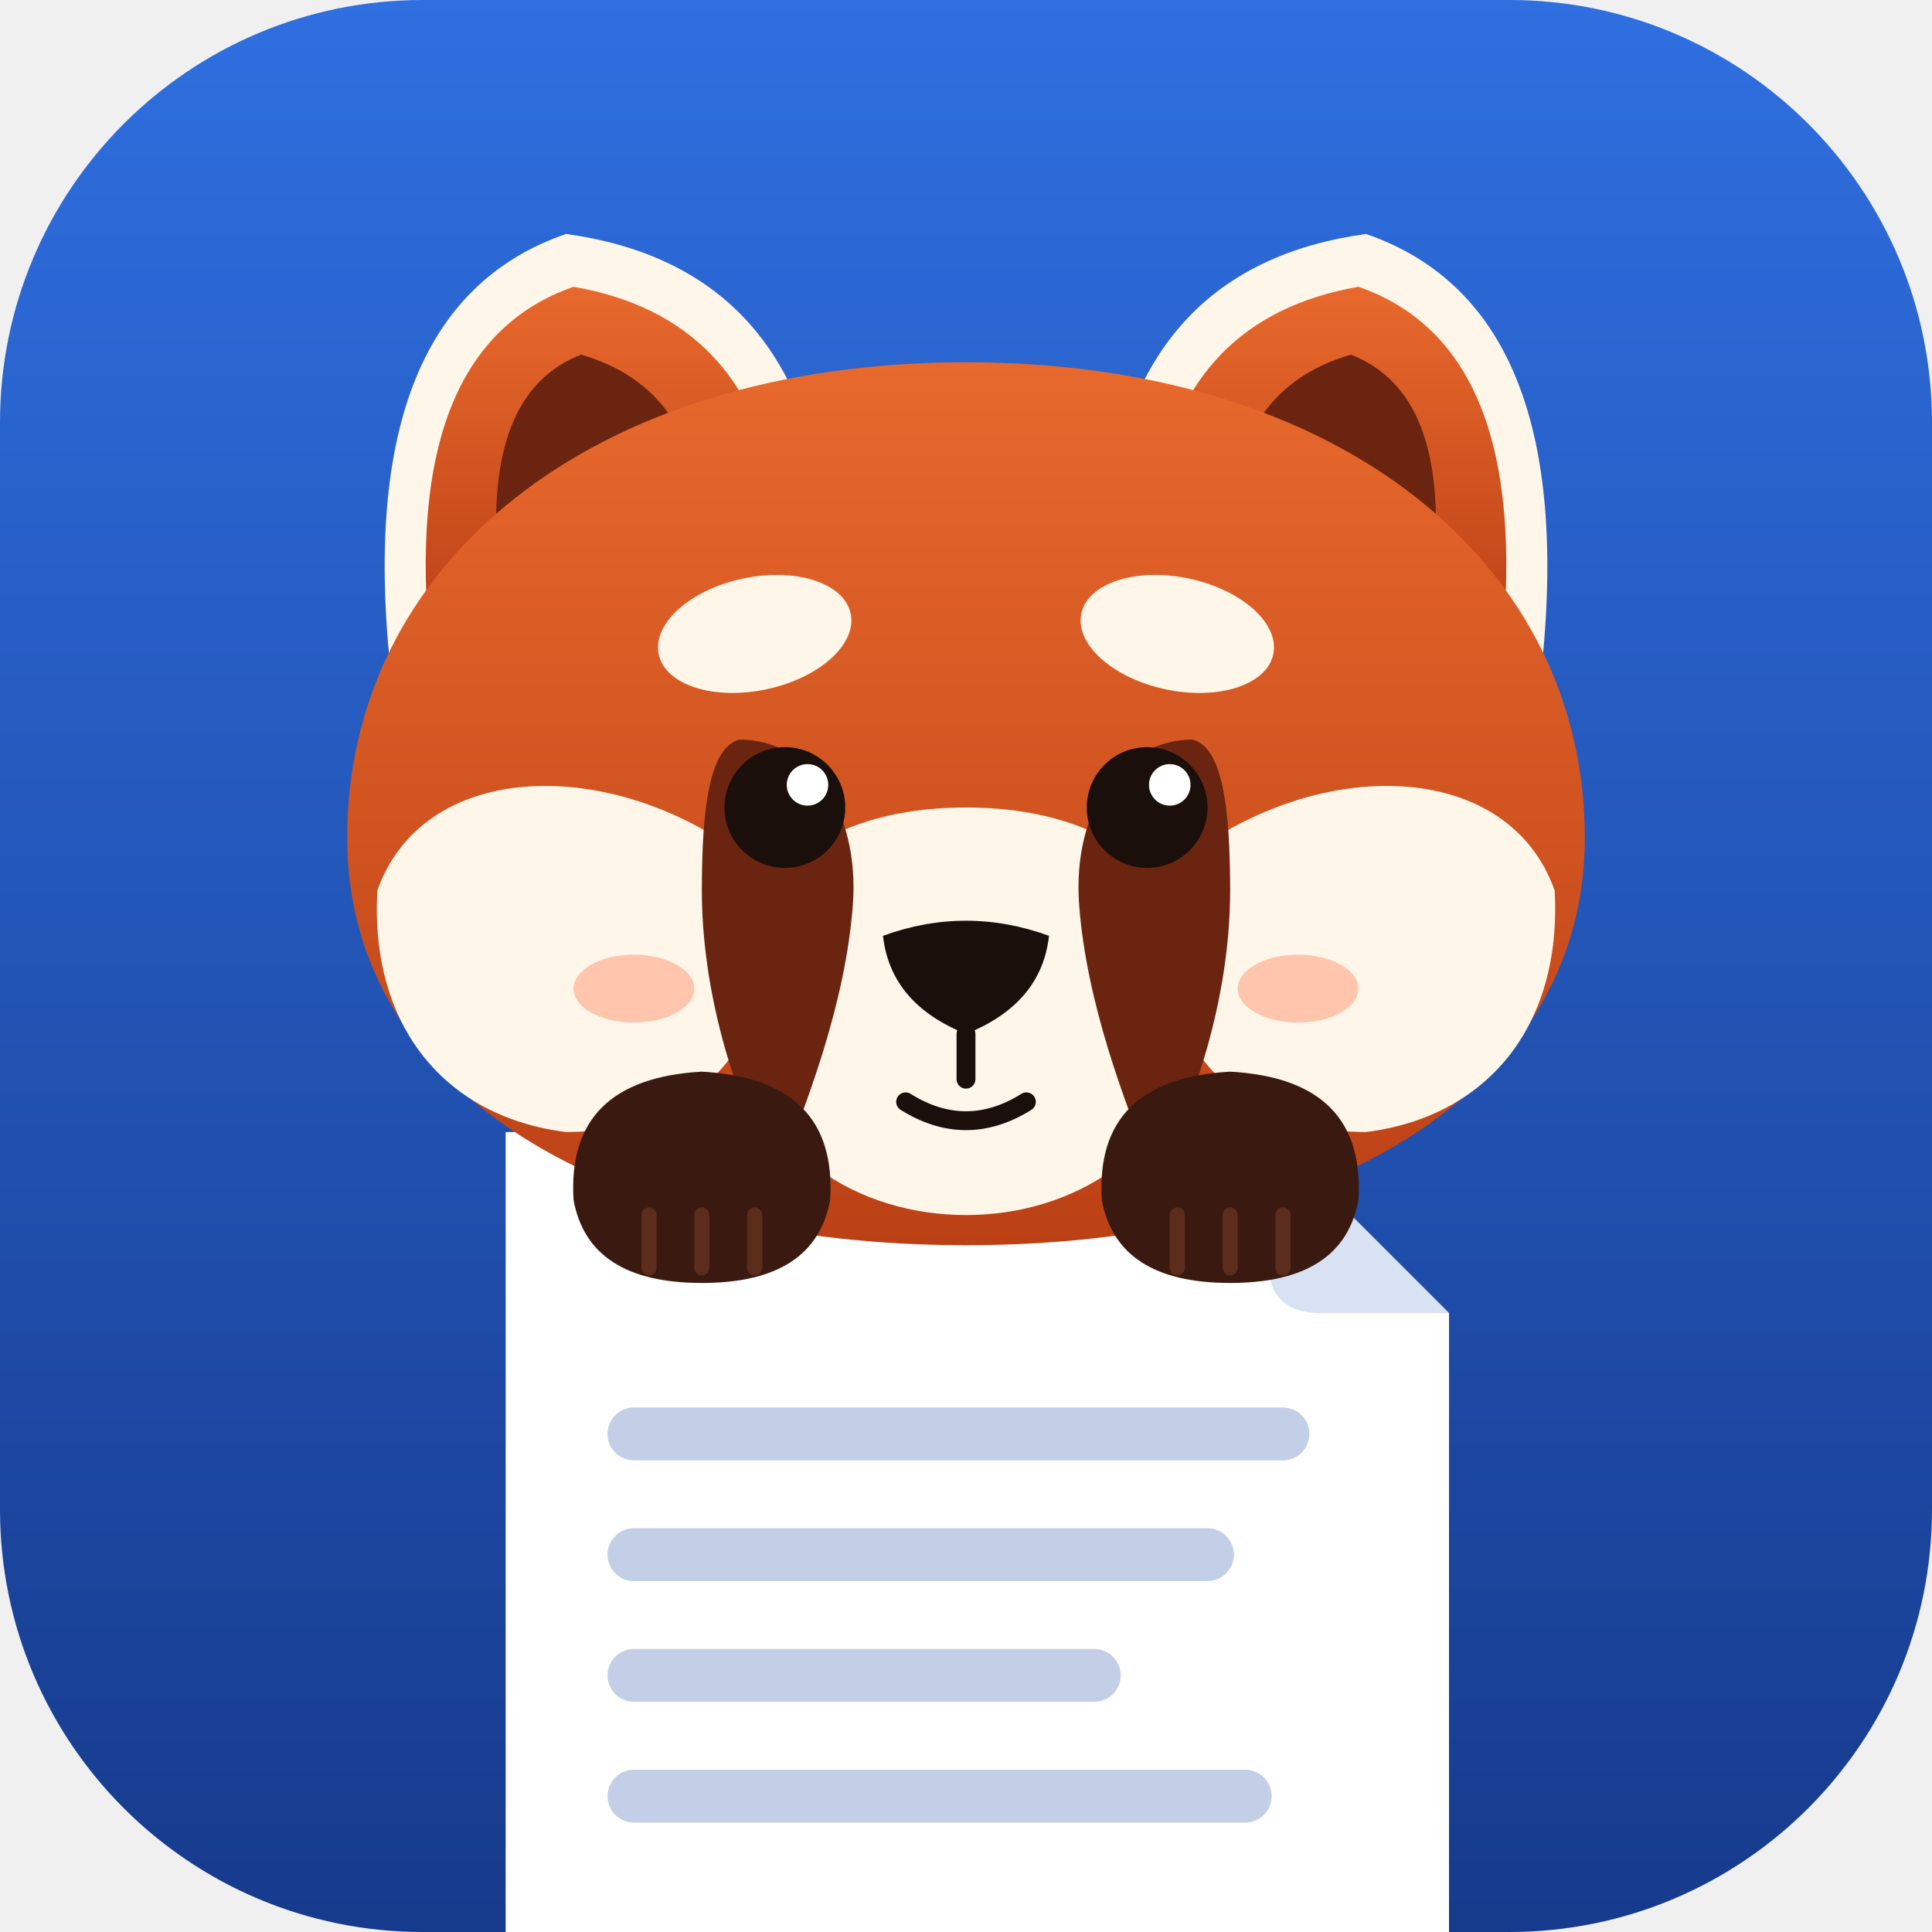
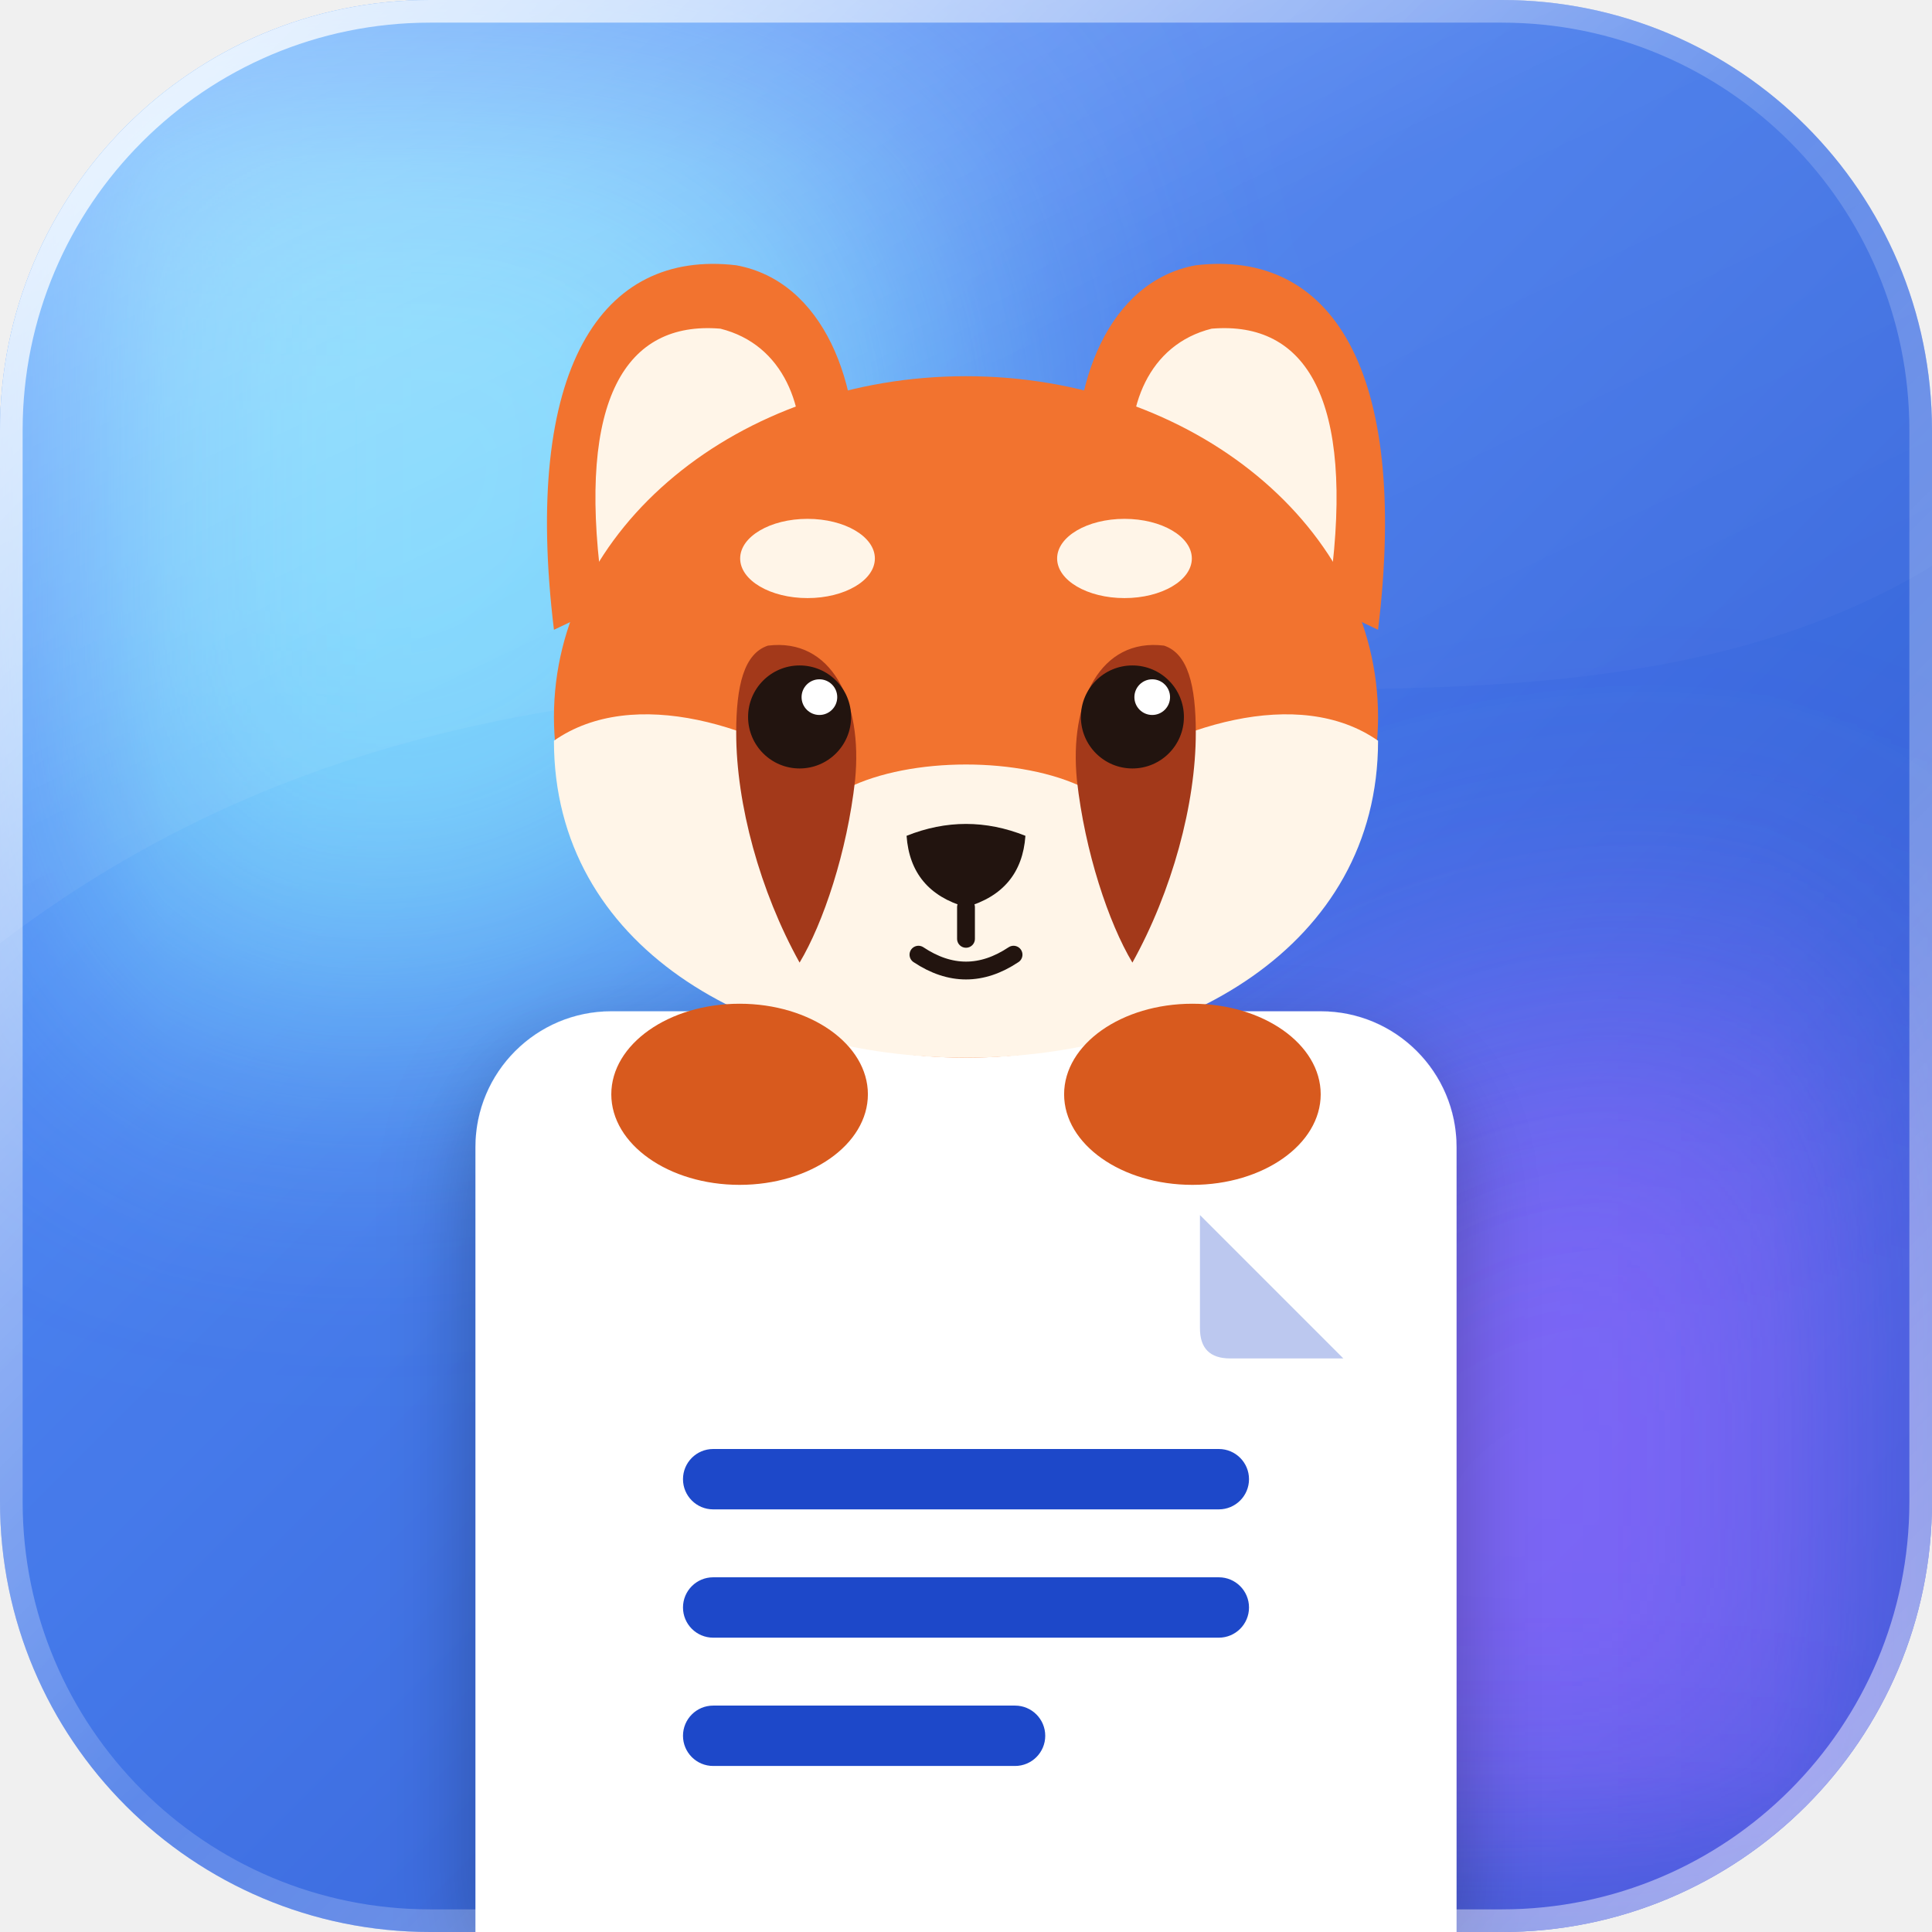
<svg xmlns="http://www.w3.org/2000/svg" viewBox="0 0 512 512">
  <defs>
-     <linearGradient id="bg" x1="0" y1="0" x2="0" y2="1">
-       <stop offset="0" stop-color="#2f6fe0" />
-       <stop offset="1" stop-color="#163a8c" />
+     <linearGradient id="bg" x1="0" y1="0" x2="1" y2="1">
+       <stop offset="0" stop-color="#4c8dff" />
+       <stop offset="1" stop-color="#1d48c9" />
    </linearGradient>
-     <linearGradient id="fur" x1="0" y1="0" x2="0" y2="1">
-       <stop offset="0" stop-color="#e8692d" />
-       <stop offset="1" stop-color="#bb4015" />
+     <linearGradient id="gloss" x1="0" y1="0" x2="0" y2="1">
+       <stop offset="0" stop-color="#ffffff" stop-opacity="0.22" />
+       <stop offset="0.5" stop-color="#ffffff" stop-opacity="0" />
    </linearGradient>
    <clipPath id="tile">
-       <rect width="512" height="512" rx="112" />
+       <rect width="512" height="512" rx="114" />
    </clipPath>
+     <filter id="shadow" x="-20%" y="-20%" width="140%" height="140%">
+       <feDropShadow dx="0" dy="10" stdDeviation="12" flood-color="#000000" flood-opacity="0.28" />
+     </filter>
+     <filter id="blur" x="-50%" y="-50%" width="200%" height="200%">
+       <feGaussianBlur stdDeviation="46" />
+     </filter>
+     <linearGradient id="sheen" x1="0" y1="0" x2="1" y2="1">
+       <stop offset="0" stop-color="#ffffff" stop-opacity="0.34" />
+       <stop offset="0.45" stop-color="#ffffff" stop-opacity="0.06" />
+       <stop offset="1" stop-color="#ffffff" stop-opacity="0" />
+     </linearGradient>
+     <linearGradient id="rim" x1="0" y1="0" x2="1" y2="1">
+       <stop offset="0" stop-color="#ffffff" stop-opacity="0.85" />
+       <stop offset="0.5" stop-color="#ffffff" stop-opacity="0.15" />
+       <stop offset="1" stop-color="#ffffff" stop-opacity="0.5" />
+     </linearGradient>
  </defs>
  <g clip-path="url(#tile)">
    <rect width="512" height="512" fill="url(#bg)" />
-     <path d="M134 300 H336 L384 348 V540 H134 Z" transform="translate(0 10)" fill="#0a1228" opacity="0.45" />
-     <path d="M134 300 H336 L384 348 V540 H134 Z" fill="#ffffff" />
-     <path d="M336 300 V334 Q336 348 350 348 H384 Z" fill="#d9e2f2" />
-     <path d="M168 380 H340" stroke="#c3cfe6" stroke-width="14" stroke-linecap="round" />
-     <path d="M168 412 H320" stroke="#c3cfe6" stroke-width="14" stroke-linecap="round" />
-     <path d="M168 444 H290" stroke="#c3cfe6" stroke-width="14" stroke-linecap="round" />
-     <path d="M168 476 H330" stroke="#c3cfe6" stroke-width="14" stroke-linecap="round" />
-     <g>
-       <path d="M104 182 Q92 82 150 62 Q208 70 218 130 Z" fill="#fff6ea" />
-       <path d="M114 172 Q106 92 152 76 Q198 84 206 132 Z" fill="url(#fur)" />
-       <path d="M132 150 Q128 104 154 94 Q182 102 186 134 Z" fill="#6b2410" />
+     <g filter="url(#blur)">
+       <circle cx="96" cy="120" r="150" fill="#7fe3ff" opacity="0.85" />
+       <circle cx="440" cy="430" r="170" fill="#8a5cff" opacity="0.75" />
    </g>
-     <g transform="translate(512 0) scale(-1 1)">
-       <path d="M104 182 Q92 82 150 62 Q208 70 218 130 Z" fill="#fff6ea" />
-       <path d="M114 172 Q106 92 152 76 Q198 84 206 132 Z" fill="url(#fur)" />
-       <path d="M132 150 Q128 104 154 94 Q182 102 186 134 Z" fill="#6b2410" />
+     <rect width="512" height="512" fill="#ffffff" opacity="0.07" />
+     <path d="M0 0 H512 V150 C380 230 170 120 0 250 Z" fill="url(#sheen)" />
+     <g filter="url(#shadow)">
+       <rect x="126" y="268" width="260" height="300" rx="36" fill="#ffffff" />
    </g>
-     <path d="M256 96 C356 96 420 150 420 222 C420 290 350 330 256 330 C162 330 92 290 92 222 C92 150 156 96 256 96 Z" fill="url(#fur)" />
-     <ellipse cx="200" cy="168" rx="26" ry="15" fill="#fff6ea" transform="rotate(-12 200 168)" />
-     <ellipse cx="312" cy="168" rx="26" ry="15" fill="#fff6ea" transform="rotate(12 312 168)" />
-     <path d="M100 236 C112 202 160 200 196 226 C214 258 196 300 150 300 C118 296 98 272 100 236 Z" fill="#fff6ea" />
-     <path d="M412 236 C400 202 352 200 316 226 C298 258 316 300 362 300 C394 296 414 272 412 236 Z" fill="#fff6ea" />
-     <path d="M256 214 C300 214 322 240 318 272 C312 306 284 322 256 322 C228 322 200 306 194 272 C190 240 212 214 256 214 Z" fill="#fff6ea" />
-     <path d="M196 196 C214 196 228 214 226 240 C224 266 214 292 206 312 C194 290 186 262 186 236 C186 214 188 198 196 196 Z" fill="#6b2410" />
-     <path d="M316 196 C298 196 284 214 286 240 C288 266 298 292 306 312 C318 290 326 262 326 236 C326 214 324 198 316 196 Z" fill="#6b2410" />
-     <circle cx="208" cy="214" r="16" fill="#1a0f0b" />
-     <circle cx="304" cy="214" r="16" fill="#1a0f0b" />
-     <circle cx="214" cy="208" r="5.5" fill="#ffffff" />
-     <circle cx="310" cy="208" r="5.5" fill="#ffffff" />
-     <ellipse cx="168" cy="262" rx="16" ry="9" fill="#ff9d7a" opacity="0.55" />
-     <ellipse cx="344" cy="262" rx="16" ry="9" fill="#ff9d7a" opacity="0.55" />
-     <path d="M234 248 Q256 240 278 248 Q276 266 256 274 Q236 266 234 248 Z" fill="#1a0f0b" />
-     <path d="M256 274 V286 M240 292 Q256 302 272 292" stroke="#1a0f0b" stroke-width="5" fill="none" stroke-linecap="round" />
-     <path d="M152 318 Q150 286 186 284 Q222 286 220 318 Q216 340 186 340 Q156 340 152 318 Z" fill="#3a1a10" />
-     <path d="M172 322 V336" stroke="#5c2c1c" stroke-width="4" stroke-linecap="round" />
-     <path d="M186 322 V336" stroke="#5c2c1c" stroke-width="4" stroke-linecap="round" />
-     <path d="M200 322 V336" stroke="#5c2c1c" stroke-width="4" stroke-linecap="round" />
-     <path d="M292 318 Q290 286 326 284 Q362 286 360 318 Q356 340 326 340 Q296 340 292 318 Z" fill="#3a1a10" />
-     <path d="M312 322 V336" stroke="#5c2c1c" stroke-width="4" stroke-linecap="round" />
-     <path d="M326 322 V336" stroke="#5c2c1c" stroke-width="4" stroke-linecap="round" />
-     <path d="M340 322 V336" stroke="#5c2c1c" stroke-width="4" stroke-linecap="round" />
+     <path d="M318 322 V352 Q318 360 326 360 H356 Z" fill="#1d48c9" opacity="0.3" />
+     <rect x="181" y="384" width="150" height="16" rx="8.0" fill="#1d48c9" />
+     <rect x="181" y="418" width="150" height="16" rx="8.0" fill="#1d48c9" />
+     <rect x="181" y="452" width="96" height="16" rx="8.0" fill="#1d48c9" />
+     <g transform="translate(256 190) scale(1.05)">
+       <g>
+         <path d="M-104 -22 C-112 -88 -92 -118 -58 -114 C-36 -110 -26 -84 -28 -58 Z" fill="#f2732f" />
+         <path d="M-92 -34 C-98 -80 -86 -100 -62 -98 C-46 -94 -40 -78 -42 -62 Z" fill="#fff5e8" />
+       </g>
+       <g transform="scale(-1 1)">
+         <path d="M-104 -22 C-112 -88 -92 -118 -58 -114 C-36 -110 -26 -84 -28 -58 Z" fill="#f2732f" />
+         <path d="M-92 -34 C-98 -80 -86 -100 -62 -98 C-46 -94 -40 -78 -42 -62 Z" fill="#fff5e8" />
+       </g>
+       <ellipse cx="0" cy="0" rx="104" ry="86" fill="#f2732f" />
+       <path d="M-104 6 C-104 58 -54 86 0 86 C54 86 104 58 104 6 C84 -8 52 2 30 18 C14 10 -14 10 -30 18 C-52 2 -84 -8 -104 6 Z" fill="#fff5e8" />
+       <ellipse cx="-40" cy="-40" rx="17" ry="10" fill="#fff5e8" />
+       <ellipse cx="40" cy="-40" rx="17" ry="10" fill="#fff5e8" />
+       <path transform="scale(1 1)" d="M-50 -18 C-34 -20 -26 -4 -28 16 C-30 34 -36 52 -42 62 C-52 44 -58 22 -58 4 C-58 -8 -56 -16 -50 -18 Z" fill="#a3391a" />
+       <path transform="scale(-1 1)" d="M-50 -18 C-34 -20 -26 -4 -28 16 C-30 34 -36 52 -42 62 C-52 44 -58 22 -58 4 C-58 -8 -56 -16 -50 -18 Z" fill="#a3391a" />
+       <circle cx="-42" cy="0" r="13" fill="#22140f" />
+       <circle cx="42" cy="0" r="13" fill="#22140f" />
+       <circle cx="-37" cy="-5" r="4.5" fill="#fff" />
+       <circle cx="47" cy="-5" r="4.5" fill="#fff" />
+       <path d="M-15 30 Q0 24 15 30 Q14 44 0 48 Q-14 44 -15 30 Z" fill="#22140f" />
+       <path d="M0 48 V56 M-12 60 Q0 68 12 60" stroke="#22140f" stroke-width="4.5" fill="none" stroke-linecap="round" />
+     </g>
+     <ellipse cx="196" cy="290" rx="34" ry="24" fill="#d85a1e" />
+     <ellipse cx="316" cy="290" rx="34" ry="24" fill="#d85a1e" />
+     <rect x="3.0" y="3.0" width="506" height="506" rx="111.0" fill="none" stroke="url(#rim)" stroke-width="6" />
  </g>
</svg>
